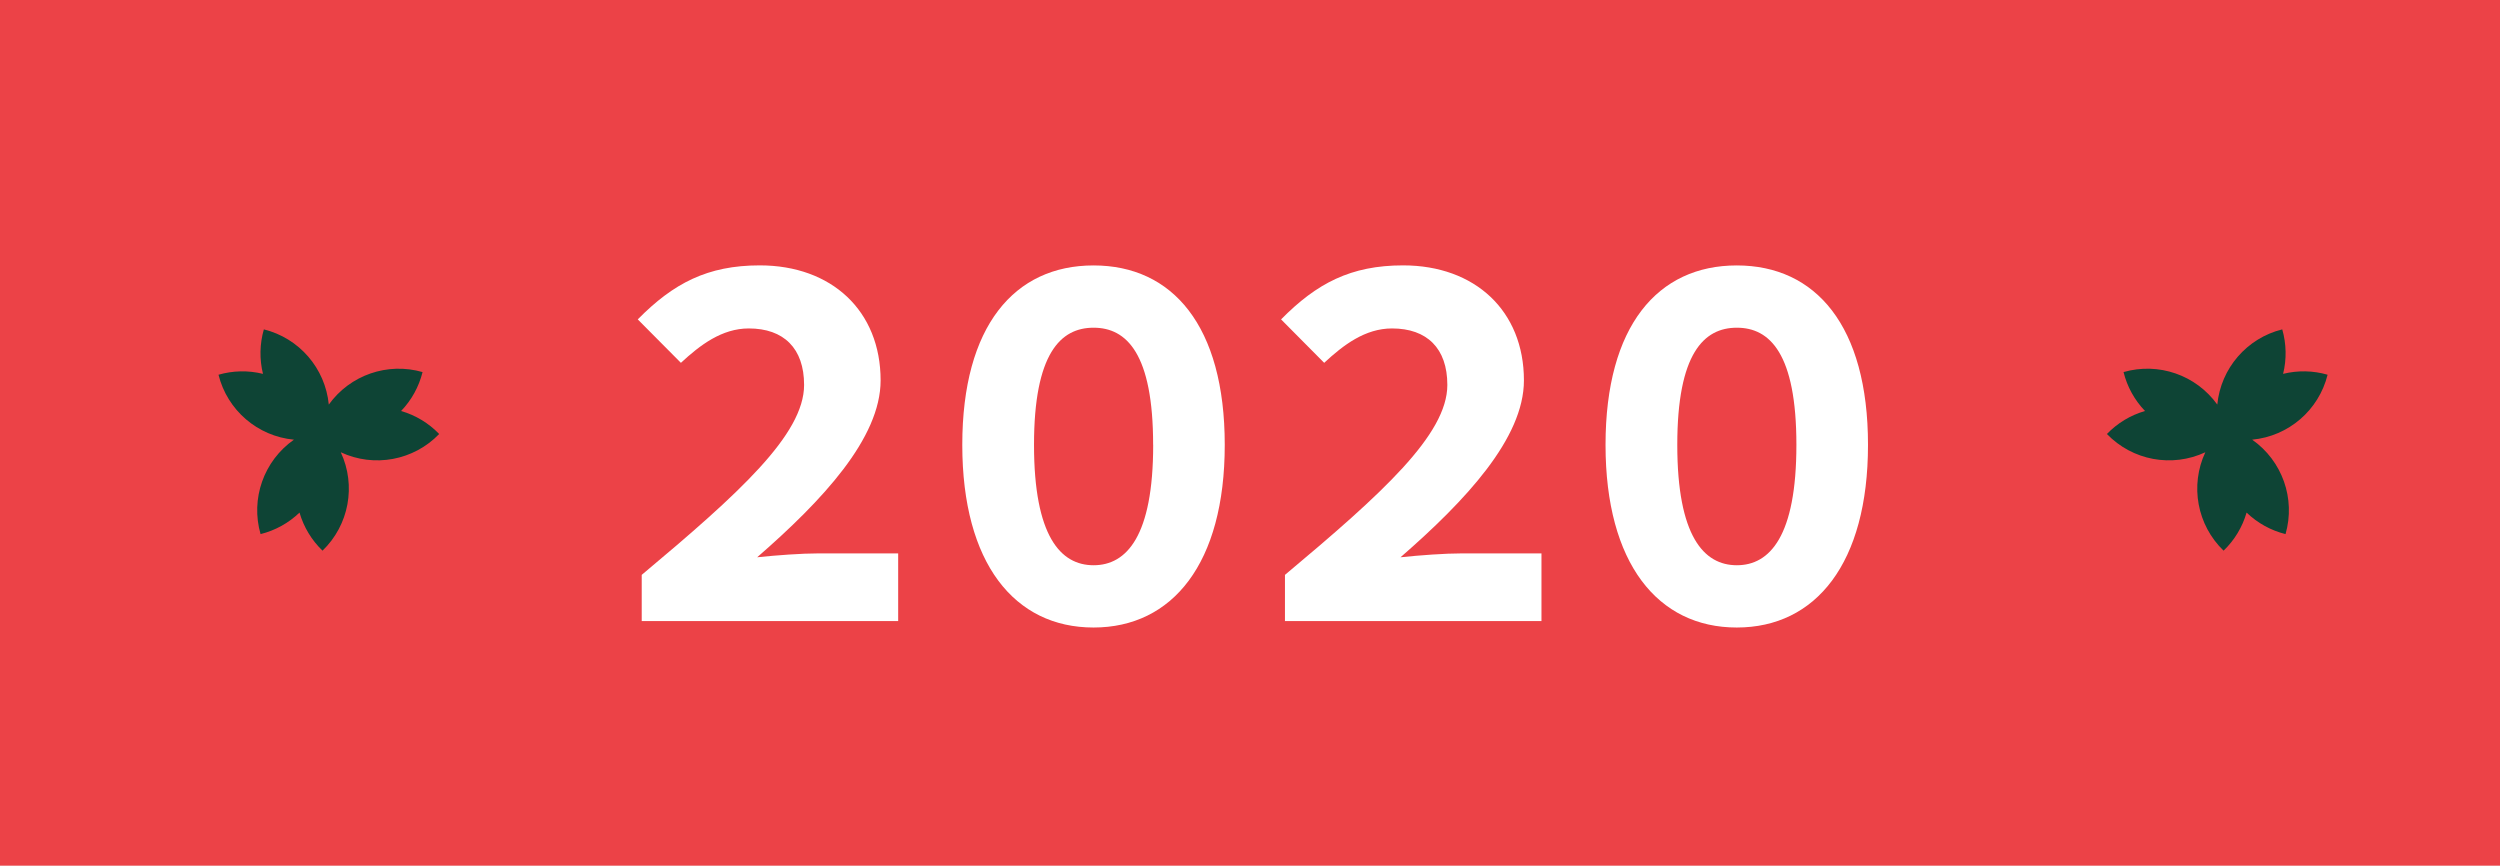
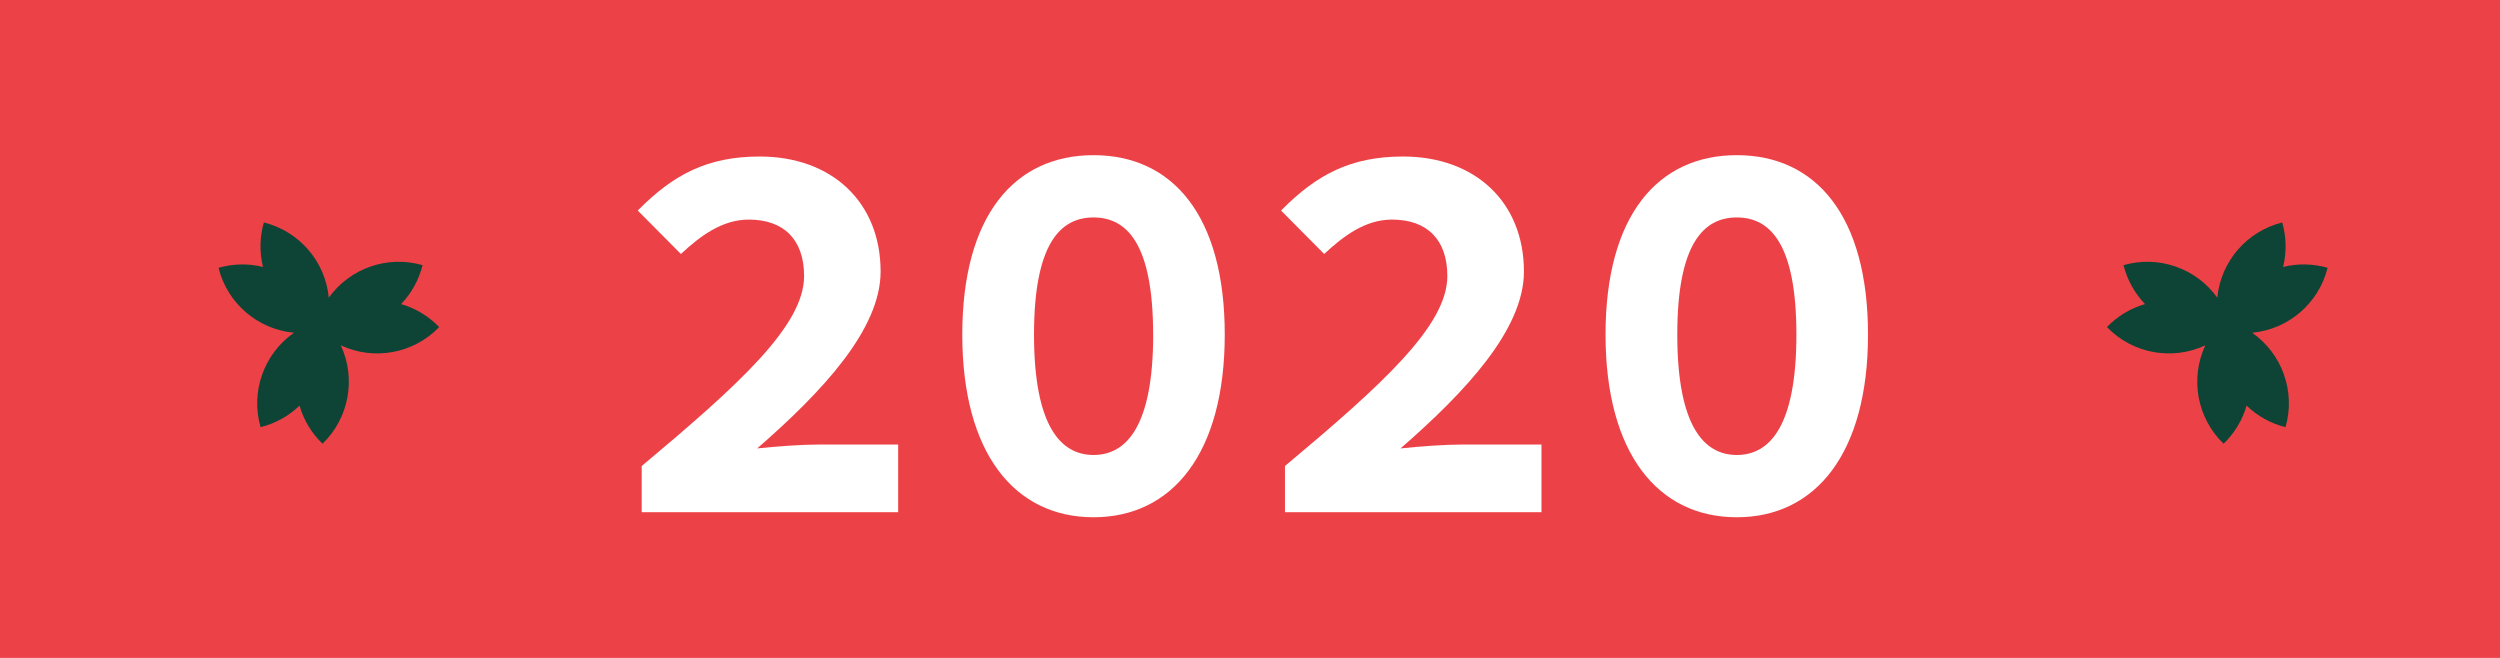
- <svg xmlns="http://www.w3.org/2000/svg" width="361" height="125" viewBox="0 0 361 125">
+ <svg xmlns="http://www.w3.org/2000/svg" width="361" height="95" viewBox="0 0 361 95">
  <g id="Layer_2" data-name="Layer 2" transform="translate(0.455)">
-     <g id="Layer_1" data-name="Layer 1" transform="translate(0)">
-       <rect id="Rectangle_10" data-name="Rectangle 10" width="361" height="125" transform="translate(-0.455)" fill="#ec4247" />
-       <path id="Path_49" data-name="Path 49" d="M285.868,164c14.026-11.74,23.447-20.27,23.447-27.423,0-5.293-2.939-8.161-7.988-8.161-3.883,0-7.031,2.4-9.8,4.966l-6.231-6.273c5.139-5.21,10.069-7.8,17.621-7.8,10.374,0,17.447,6.562,17.447,16.612,0,8.351-8.412,17.344-17.823,25.538,2.785-.292,6.389-.562,8.919-.562H322.9v9.771H285.868Z" transform="translate(-193.659 -80.989)" fill="#fff" />
-       <path id="Path_50" data-name="Path 50" d="M431.19,145.24c0-17.2,7.551-25.91,18.95-25.91s18.95,8.707,18.95,25.91c0,17.129-7.554,26.376-18.95,26.376S431.19,162.363,431.19,145.24Zm27.558,0c0-13.169-3.822-16.917-8.6-16.917s-8.6,3.748-8.6,16.917,3.822,17.383,8.6,17.383,8.608-4.214,8.608-17.383Z" transform="translate(-292.691 -81.002)" fill="#fff" />
-       <path id="Path_51" data-name="Path 51" d="M575.072,164c14.03-11.74,23.447-20.27,23.447-27.423,0-5.293-2.939-8.161-7.991-8.161-3.883,0-7.031,2.4-9.793,4.966l-6.225-6.273c5.139-5.21,10.069-7.8,17.621-7.8,10.378,0,17.447,6.562,17.447,16.612,0,8.351-8.409,17.344-17.82,25.538,2.785-.292,6.385-.562,8.919-.562h11.434v9.771h-37.04Z" transform="translate(-389.978 -80.989)" fill="#fff" />
-       <path id="Path_52" data-name="Path 52" d="M720.38,145.24c0-17.2,7.555-25.91,18.95-25.91s18.95,8.707,18.95,25.91c0,17.129-7.554,26.376-18.95,26.376S720.38,162.363,720.38,145.24Zm27.561,0c0-13.169-3.825-16.917-8.6-16.917s-8.6,3.748-8.6,16.917,3.822,17.383,8.6,17.383S747.941,158.409,747.941,145.24Z" transform="translate(-488.996 -81.002)" fill="#fff" />
-       <path id="Path_54" data-name="Path 54" d="M971.589,177.642a12.449,12.449,0,0,0-4.818-13.635,12.427,12.427,0,0,0,10.892-9.379,12.411,12.411,0,0,0-6.424-.125,12.46,12.46,0,0,0-.125-6.424,12.433,12.433,0,0,0-9.379,10.859,12.433,12.433,0,0,0-13.538-4.693,12.435,12.435,0,0,0,3.1,5.621,12.415,12.415,0,0,0-5.5,3.321,12.424,12.424,0,0,0,14.21,2.637,12.436,12.436,0,0,0,2.637,14.209,12.421,12.421,0,0,0,3.321-5.5A12.439,12.439,0,0,0,971.589,177.642Z" transform="translate(-642.013 -100.518)" fill="#0e4435" />
-       <path id="Path_56" data-name="Path 56" d="M102.874,177.642a12.449,12.449,0,0,1,4.818-13.635A12.427,12.427,0,0,1,96.8,154.629a12.411,12.411,0,0,1,6.424-.125,12.459,12.459,0,0,1,.125-6.424,12.433,12.433,0,0,1,9.379,10.859,12.433,12.433,0,0,1,13.538-4.693,12.436,12.436,0,0,1-3.1,5.621,12.414,12.414,0,0,1,5.5,3.321,12.424,12.424,0,0,1-14.209,2.637,12.436,12.436,0,0,1-2.637,14.209,12.42,12.42,0,0,1-3.321-5.5A12.439,12.439,0,0,1,102.874,177.642Z" transform="translate(-65.704 -100.518)" fill="#0e4435" />
+     <g id="Layer_1" data-name="Layer 1" transform="translate(-0.455)">
+       <rect id="Rectangle_10" data-name="Rectangle 10" width="361" height="95" transform="translate(0)" fill="#ec4247" />
+       <path id="Path_49" data-name="Path 49" d="M285.868,164c14.026-11.74,23.447-20.27,23.447-27.423,0-5.293-2.939-8.161-7.988-8.161-3.883,0-7.031,2.4-9.8,4.966l-6.231-6.273c5.139-5.21,10.069-7.8,17.621-7.8,10.374,0,17.447,6.562,17.447,16.612,0,8.351-8.412,17.344-17.823,25.538,2.785-.292,6.389-.562,8.919-.562H322.9v9.771H285.868Z" transform="translate(-193.205 -96.707)" fill="#fff" />
+       <path id="Path_50" data-name="Path 50" d="M431.19,145.24c0-17.2,7.551-25.91,18.95-25.91s18.95,8.707,18.95,25.91c0,17.129-7.554,26.376-18.95,26.376S431.19,162.363,431.19,145.24Zm27.558,0c0-13.169-3.822-16.917-8.6-16.917s-8.6,3.748-8.6,16.917,3.822,17.383,8.6,17.383,8.608-4.214,8.608-17.383Z" transform="translate(-292.236 -96.924)" fill="#fff" />
+       <path id="Path_51" data-name="Path 51" d="M575.072,164c14.03-11.74,23.447-20.27,23.447-27.423,0-5.293-2.939-8.161-7.991-8.161-3.883,0-7.031,2.4-9.793,4.966l-6.225-6.273c5.139-5.21,10.069-7.8,17.621-7.8,10.378,0,17.447,6.562,17.447,16.612,0,8.351-8.409,17.344-17.82,25.538,2.785-.292,6.385-.562,8.919-.562h11.434v9.771h-37.04Z" transform="translate(-389.523 -96.707)" fill="#fff" />
+       <path id="Path_52" data-name="Path 52" d="M720.38,145.24c0-17.2,7.555-25.91,18.95-25.91s18.95,8.707,18.95,25.91c0,17.129-7.554,26.376-18.95,26.376S720.38,162.363,720.38,145.24Zm27.561,0c0-13.169-3.825-16.917-8.6-16.917s-8.6,3.748-8.6,16.917,3.822,17.383,8.6,17.383S747.941,158.409,747.941,145.24Z" transform="translate(-488.541 -96.924)" fill="#fff" />
+       <path id="Path_54" data-name="Path 54" d="M971.589,177.642a12.449,12.449,0,0,0-4.818-13.635,12.427,12.427,0,0,0,10.892-9.379,12.411,12.411,0,0,0-6.424-.125,12.46,12.46,0,0,0-.125-6.424,12.433,12.433,0,0,0-9.379,10.859,12.433,12.433,0,0,0-13.538-4.693,12.435,12.435,0,0,0,3.1,5.621,12.415,12.415,0,0,0-5.5,3.321,12.424,12.424,0,0,0,14.21,2.637,12.436,12.436,0,0,0,2.637,14.209,12.421,12.421,0,0,0,3.321-5.5A12.439,12.439,0,0,0,971.589,177.642Z" transform="translate(-641.558 -115.958)" fill="#0e4435" />
+       <path id="Path_56" data-name="Path 56" d="M102.874,177.642a12.449,12.449,0,0,1,4.818-13.635A12.427,12.427,0,0,1,96.8,154.629a12.411,12.411,0,0,1,6.424-.125,12.459,12.459,0,0,1,.125-6.424,12.433,12.433,0,0,1,9.379,10.859,12.433,12.433,0,0,1,13.538-4.693,12.436,12.436,0,0,1-3.1,5.621,12.414,12.414,0,0,1,5.5,3.321,12.424,12.424,0,0,1-14.209,2.637,12.436,12.436,0,0,1-2.637,14.209,12.42,12.42,0,0,1-3.321-5.5A12.439,12.439,0,0,1,102.874,177.642Z" transform="translate(-65.249 -115.958)" fill="#0e4435" />
    </g>
  </g>
</svg>
